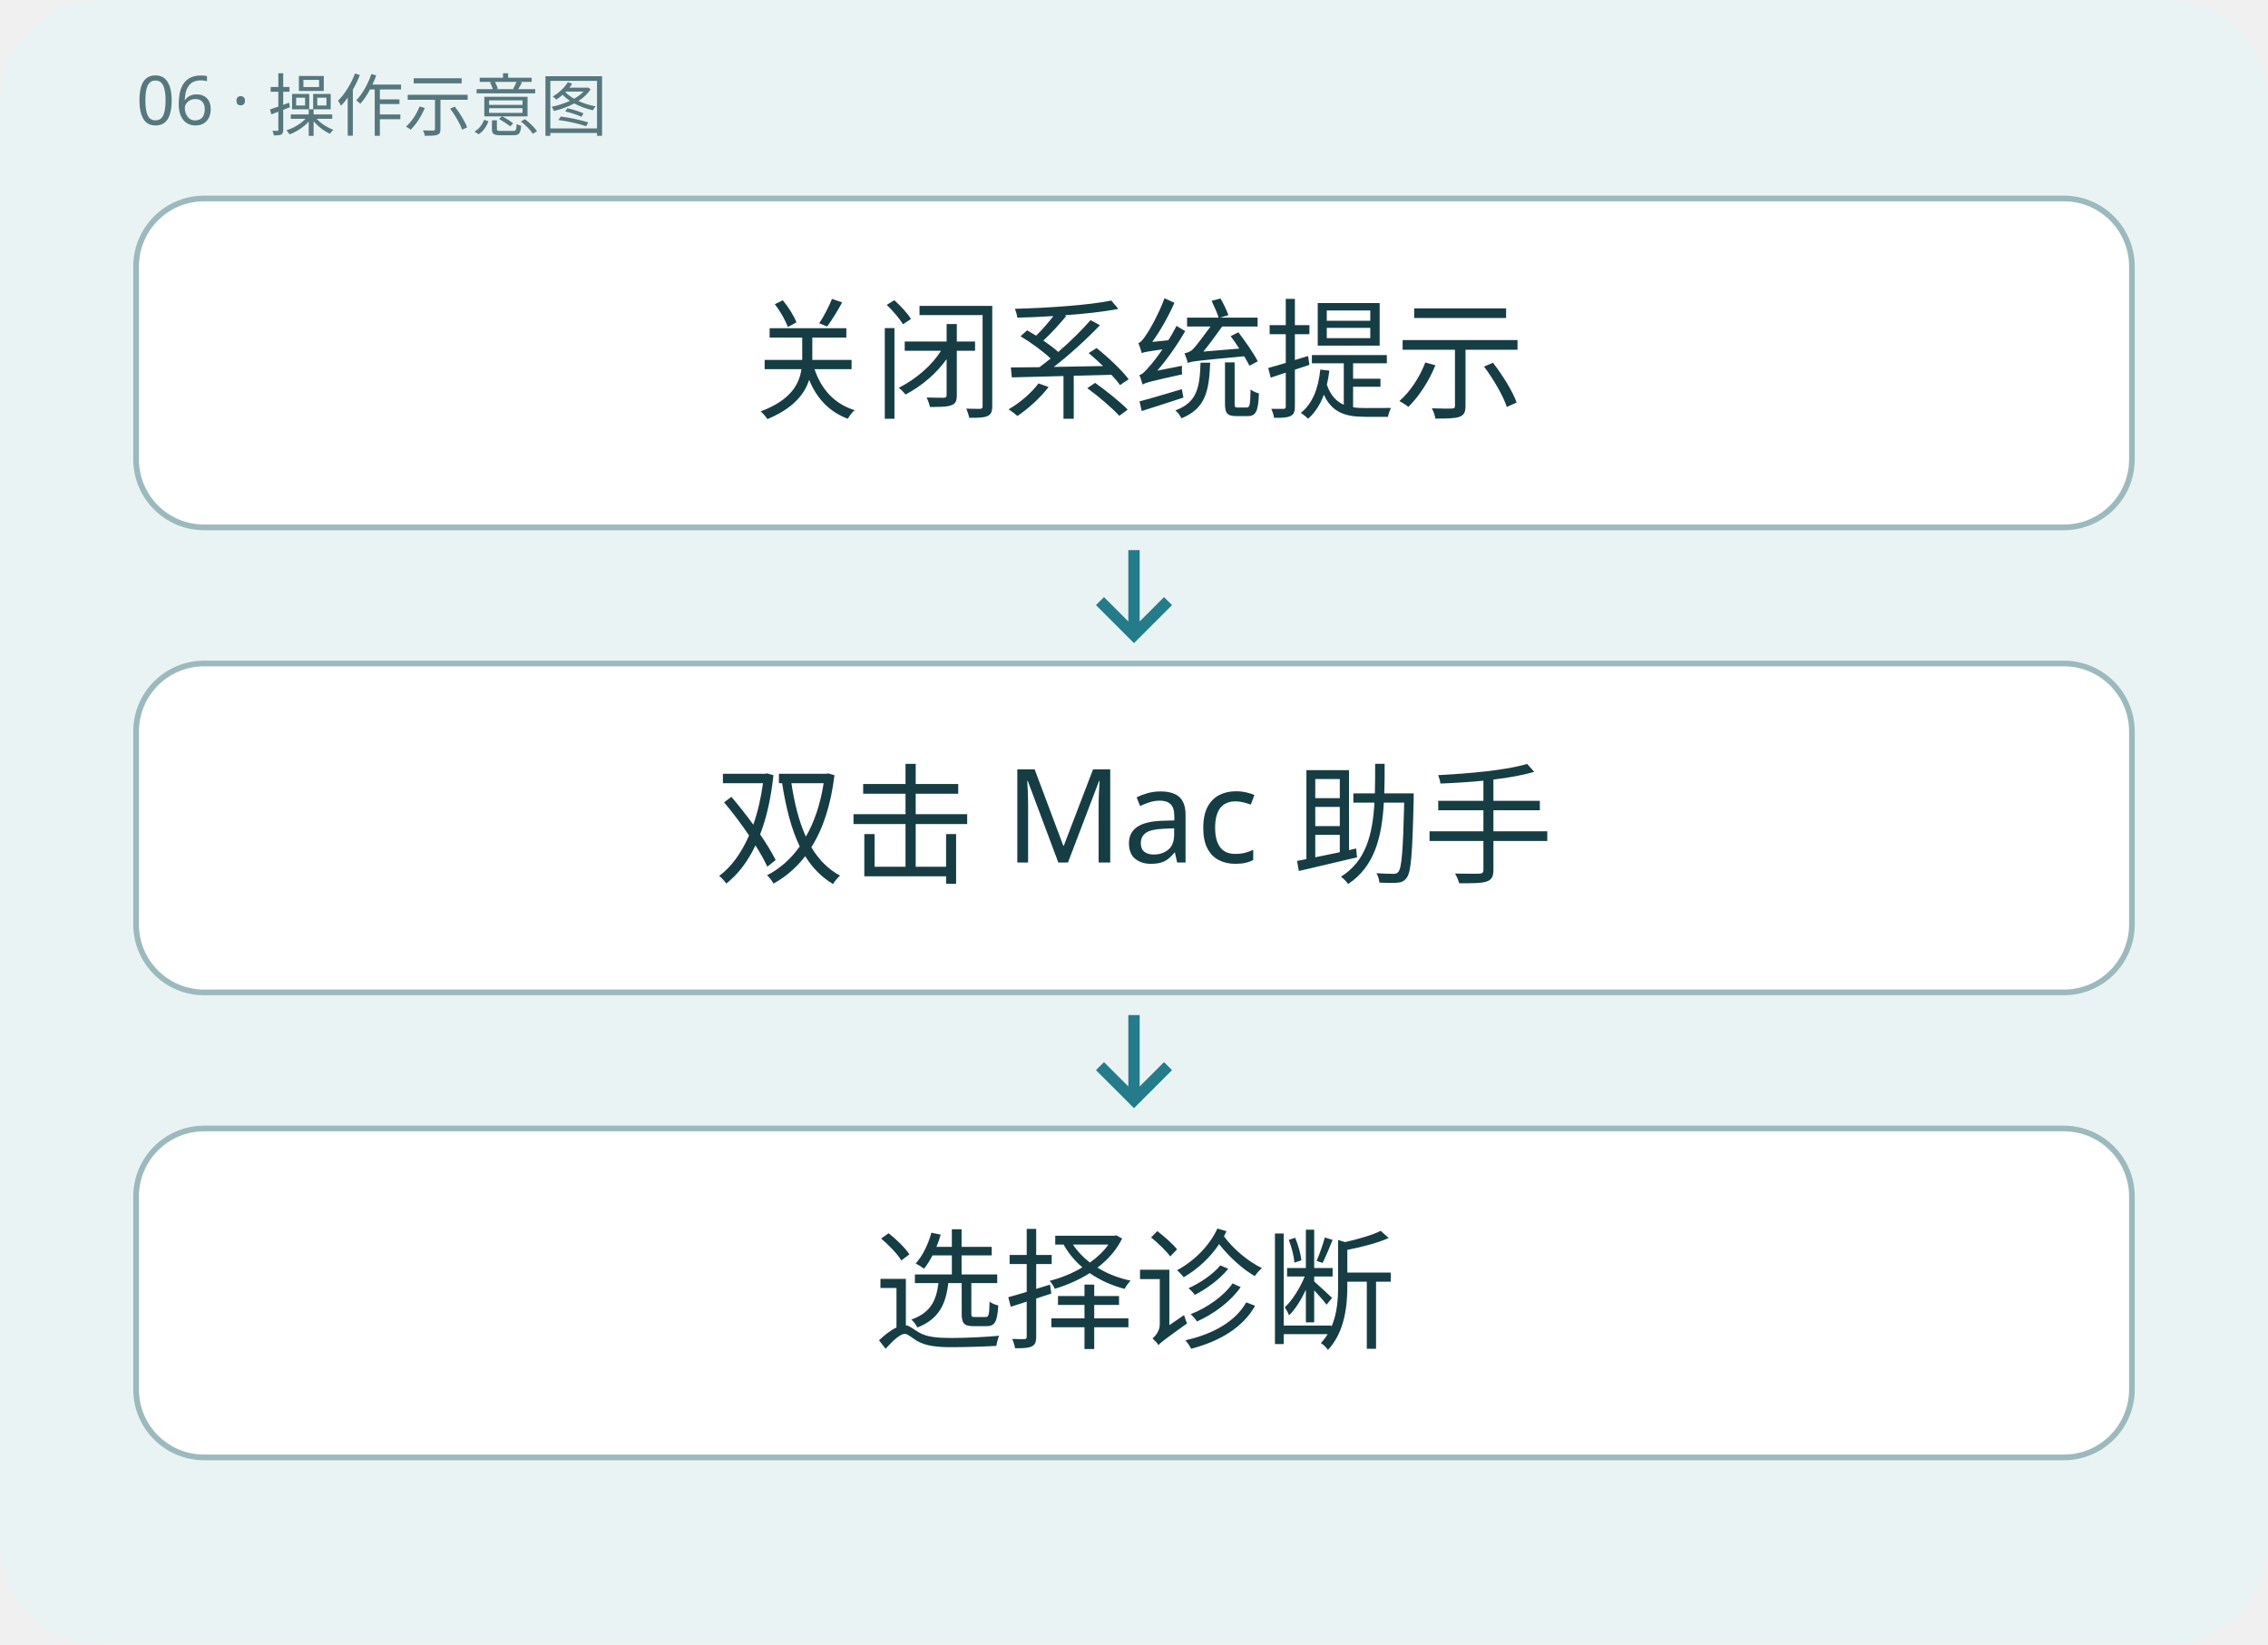
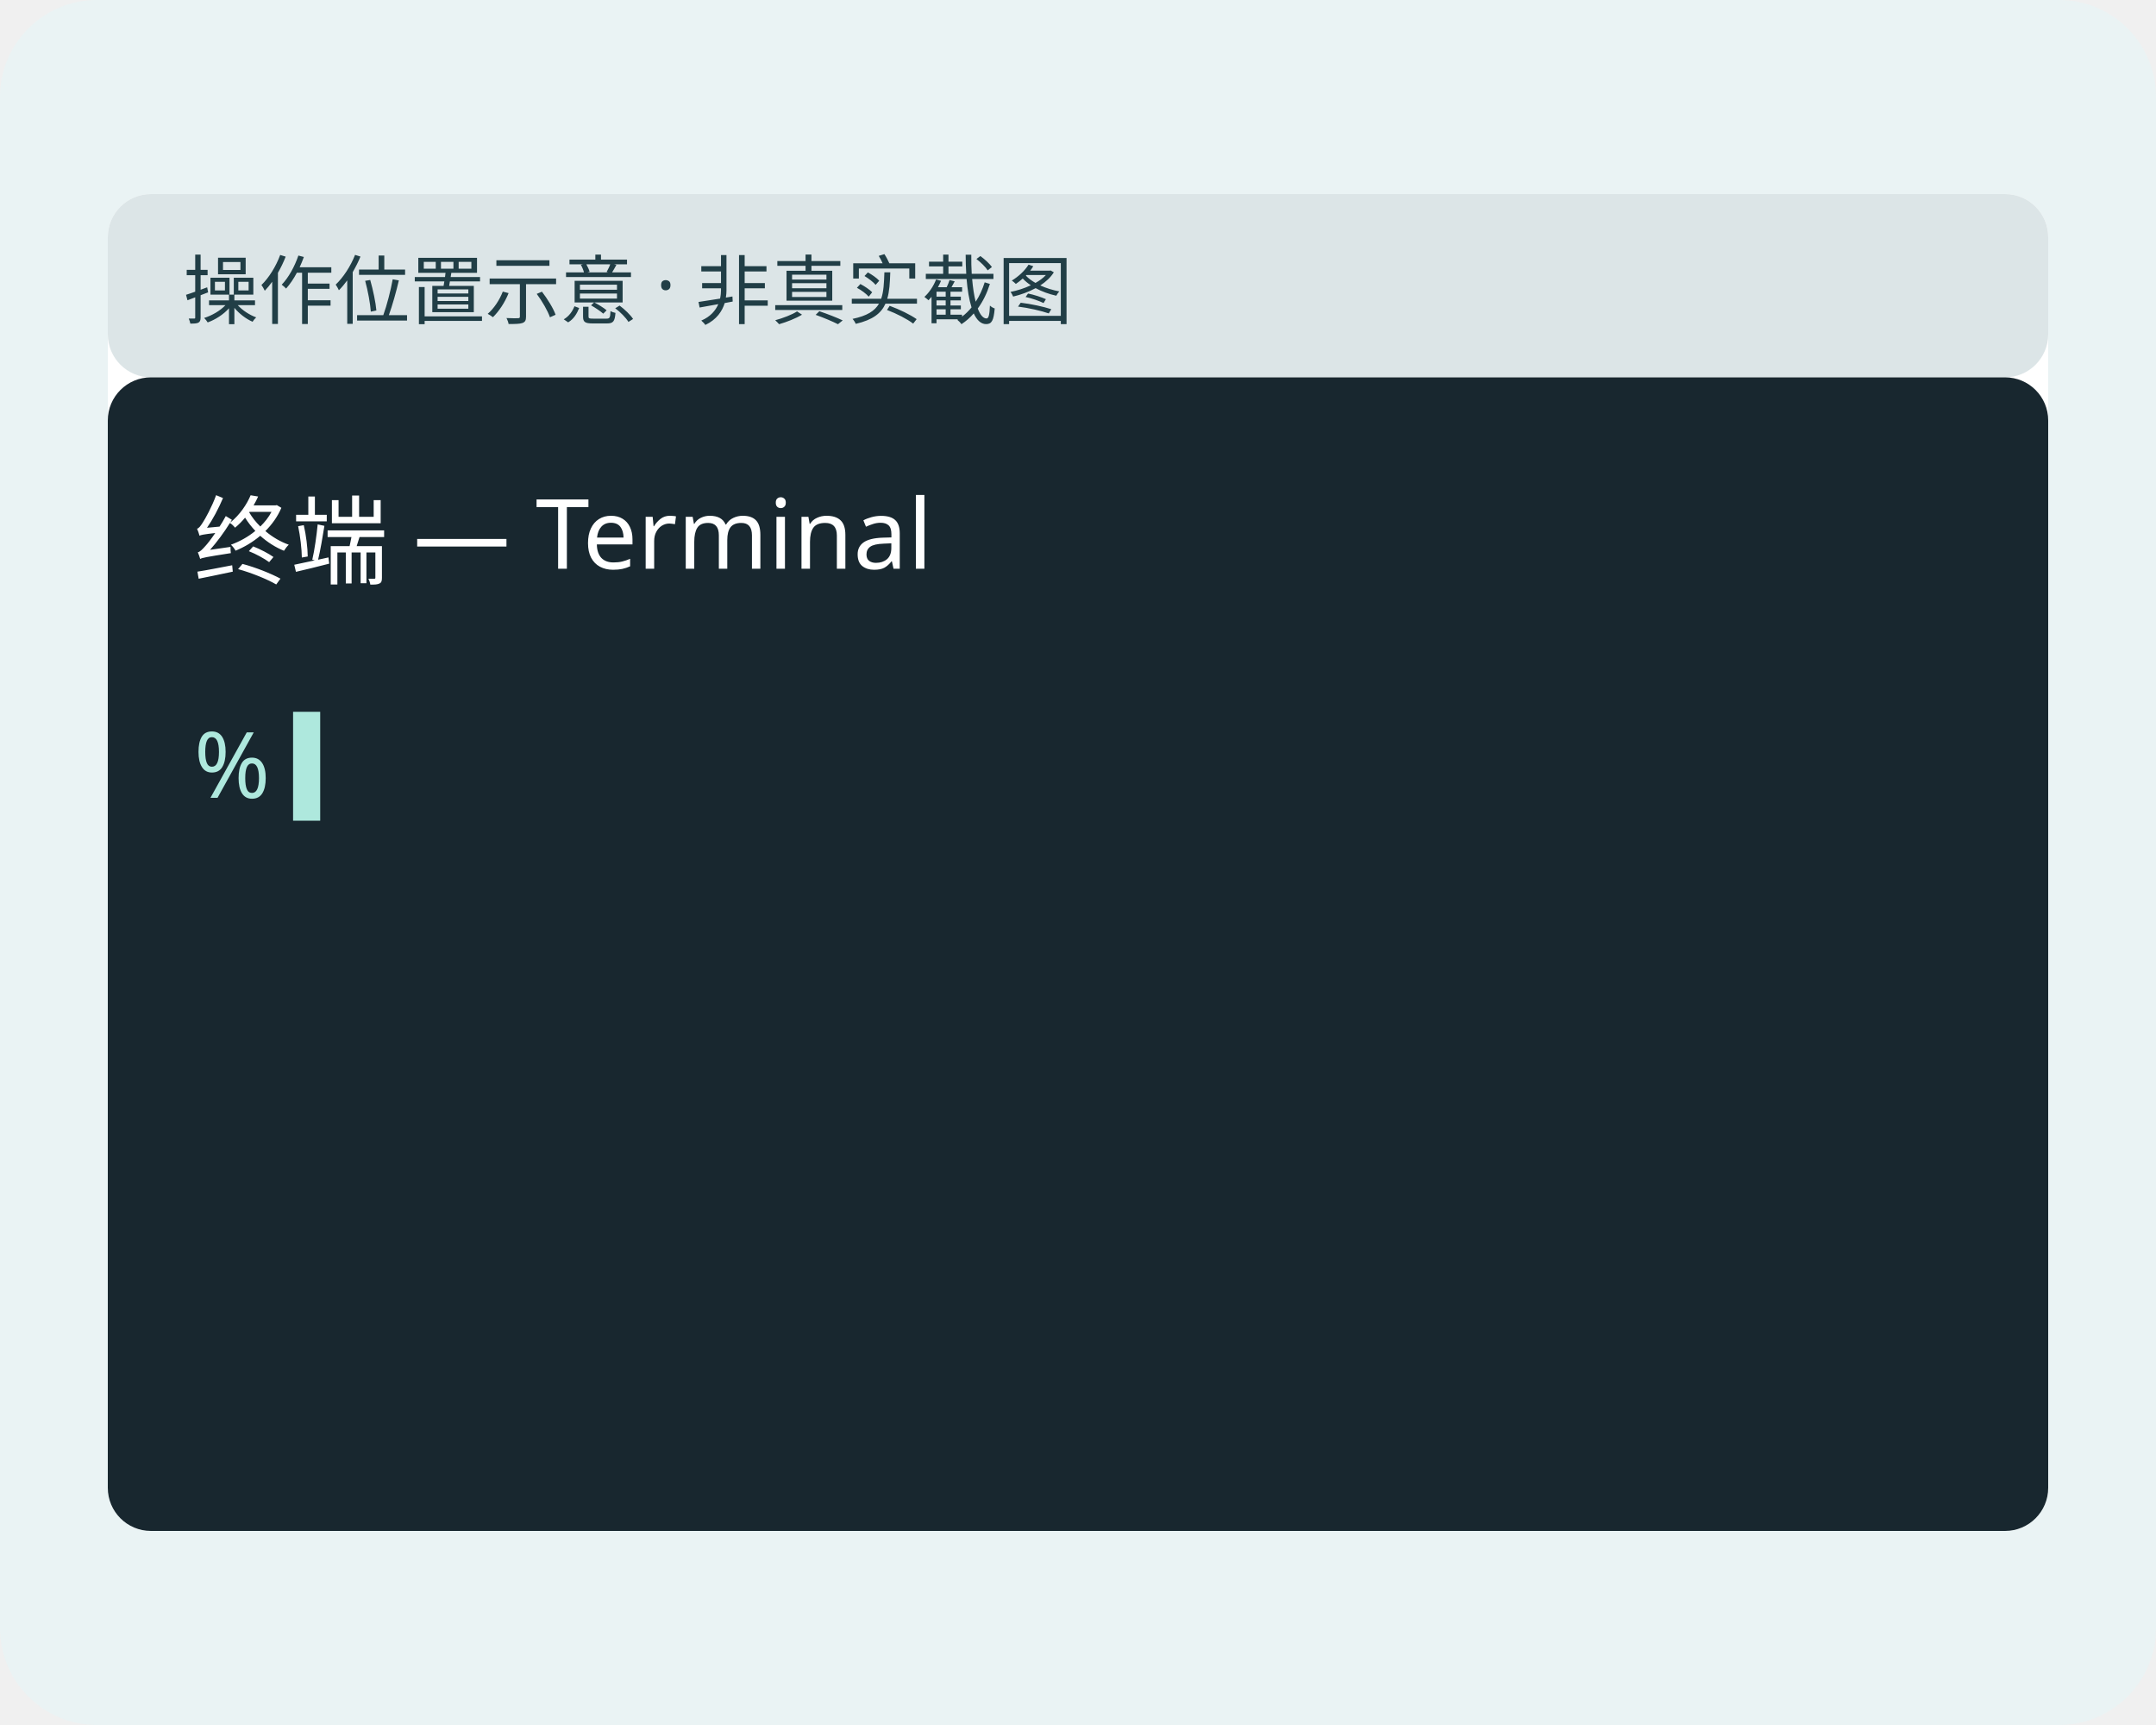
- <svg xmlns="http://www.w3.org/2000/svg" viewBox="0 0 400 290" role="img">
-   <rect width="400" height="290" rx="18" fill="#eaf3f4" />
-   <rect x="24" y="35" width="352" height="58" rx="12" fill="white" stroke="#9cb9bd" />
-   <text x="200" y="72" text-anchor="middle" font-family="Microsoft YaHei,PingFang SC,sans-serif" font-size="23" fill="#163d44">关闭系统提示</text>
-   <path d="M200 97 v15 m-6 -6 6 6 6 -6" fill="none" stroke="#247c8a" stroke-width="2" />
-   <rect x="24" y="117" width="352" height="58" rx="12" fill="white" stroke="#9cb9bd" />
-   <text x="200" y="154" text-anchor="middle" font-family="Microsoft YaHei,PingFang SC,sans-serif" font-size="23" fill="#163d44">双击 Mac 助手</text>
-   <path d="M200 179 v15 m-6 -6 6 6 6 -6" fill="none" stroke="#247c8a" stroke-width="2" />
-   <rect x="24" y="199" width="352" height="58" rx="12" fill="white" stroke="#9cb9bd" />
-   <text x="200" y="236" text-anchor="middle" font-family="Microsoft YaHei,PingFang SC,sans-serif" font-size="23" fill="#163d44">选择诊断</text>
-   <text x="24" y="22" font-family="sans-serif" font-size="12" fill="#55777d">06 · 操作示意图</text>
+ <svg xmlns="http://www.w3.org/2000/svg" viewBox="0 0 400 320">
+   <rect width="400" height="320" rx="18" fill="#eaf3f4" />
+   <rect x="20.0" y="36" width="360" height="248" rx="8" fill="#fff" />
+   <rect x="20.0" y="36" width="360" height="34" rx="8" fill="#dce5e7" />
+   <text x="34.0" y="59" font-family="Microsoft YaHei,PingFang SC,sans-serif" font-size="14" fill="#213e46">操作位置示意 · 非真实截图</text>
+   <rect x="20.0" y="70" width="360" height="214" rx="8" fill="#18272f" />
+   <text x="36.0" y="107" font-family="Microsoft YaHei,PingFang SC,sans-serif" font-size="18" fill="white">终端 — Terminal</text>
+   <text x="36.0" y="148" font-family="Microsoft YaHei,PingFang SC,sans-serif" font-size="17" fill="#aee8dd">% ▍</text>
</svg>
